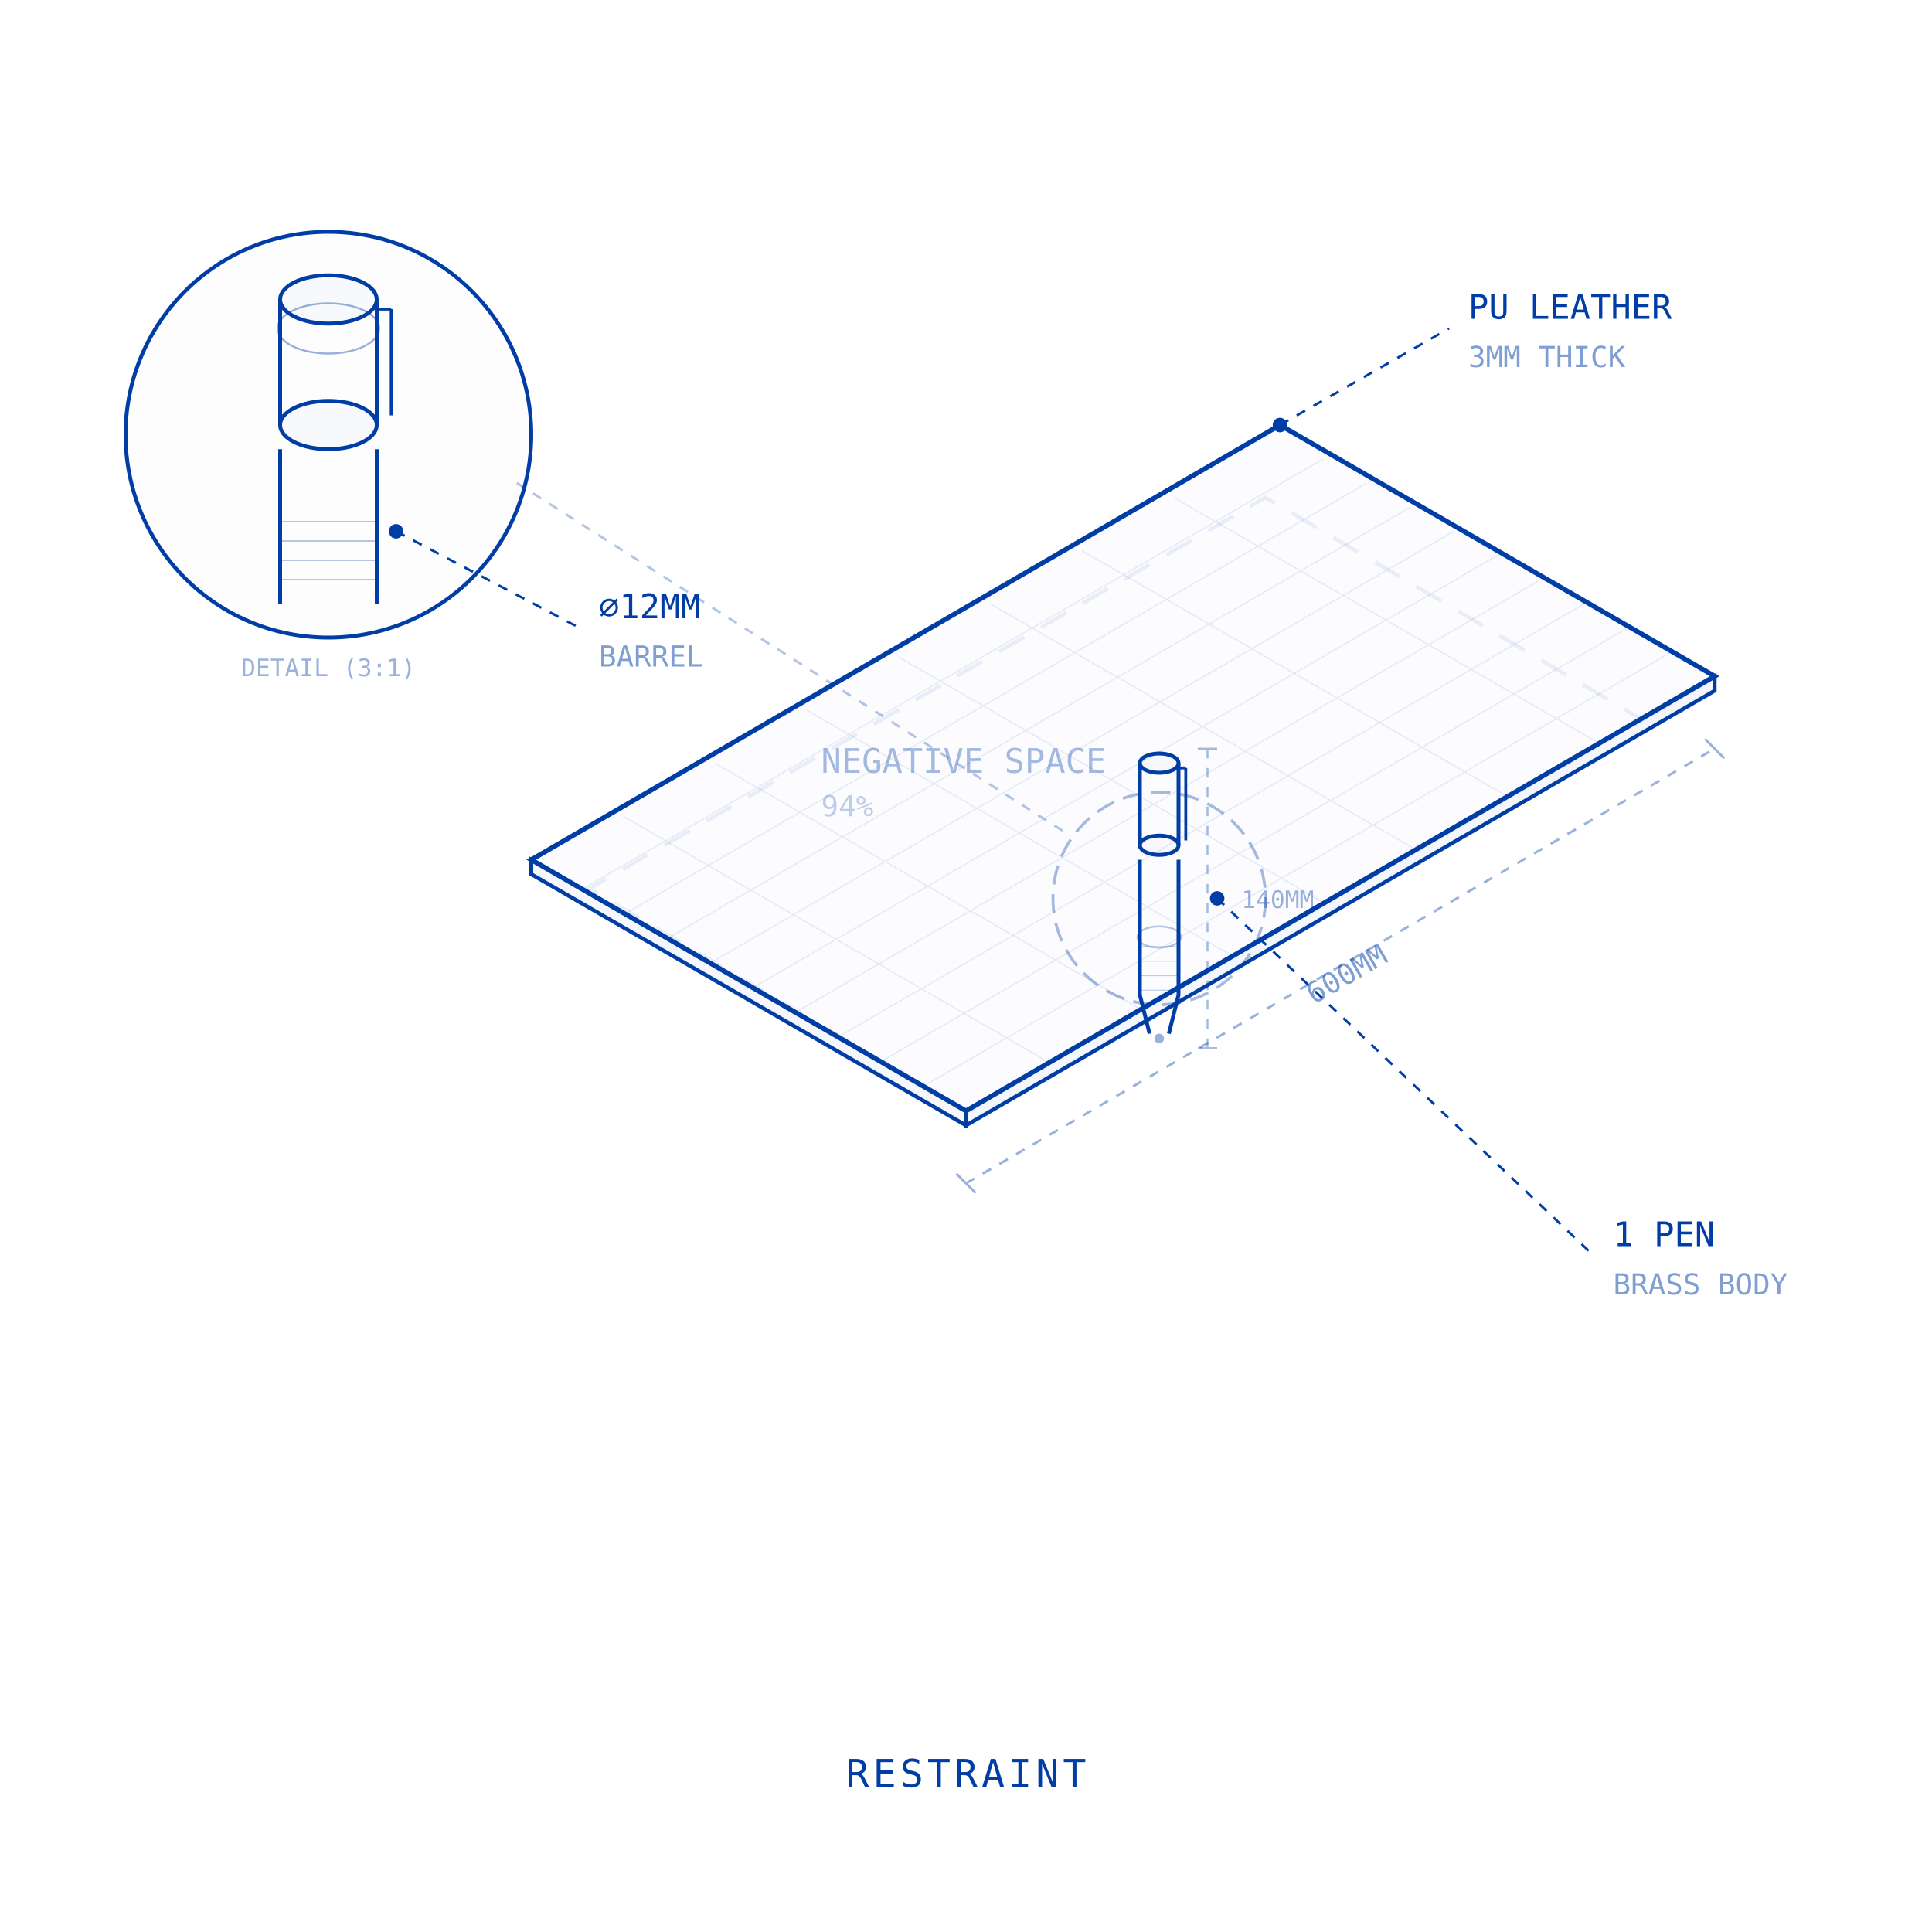
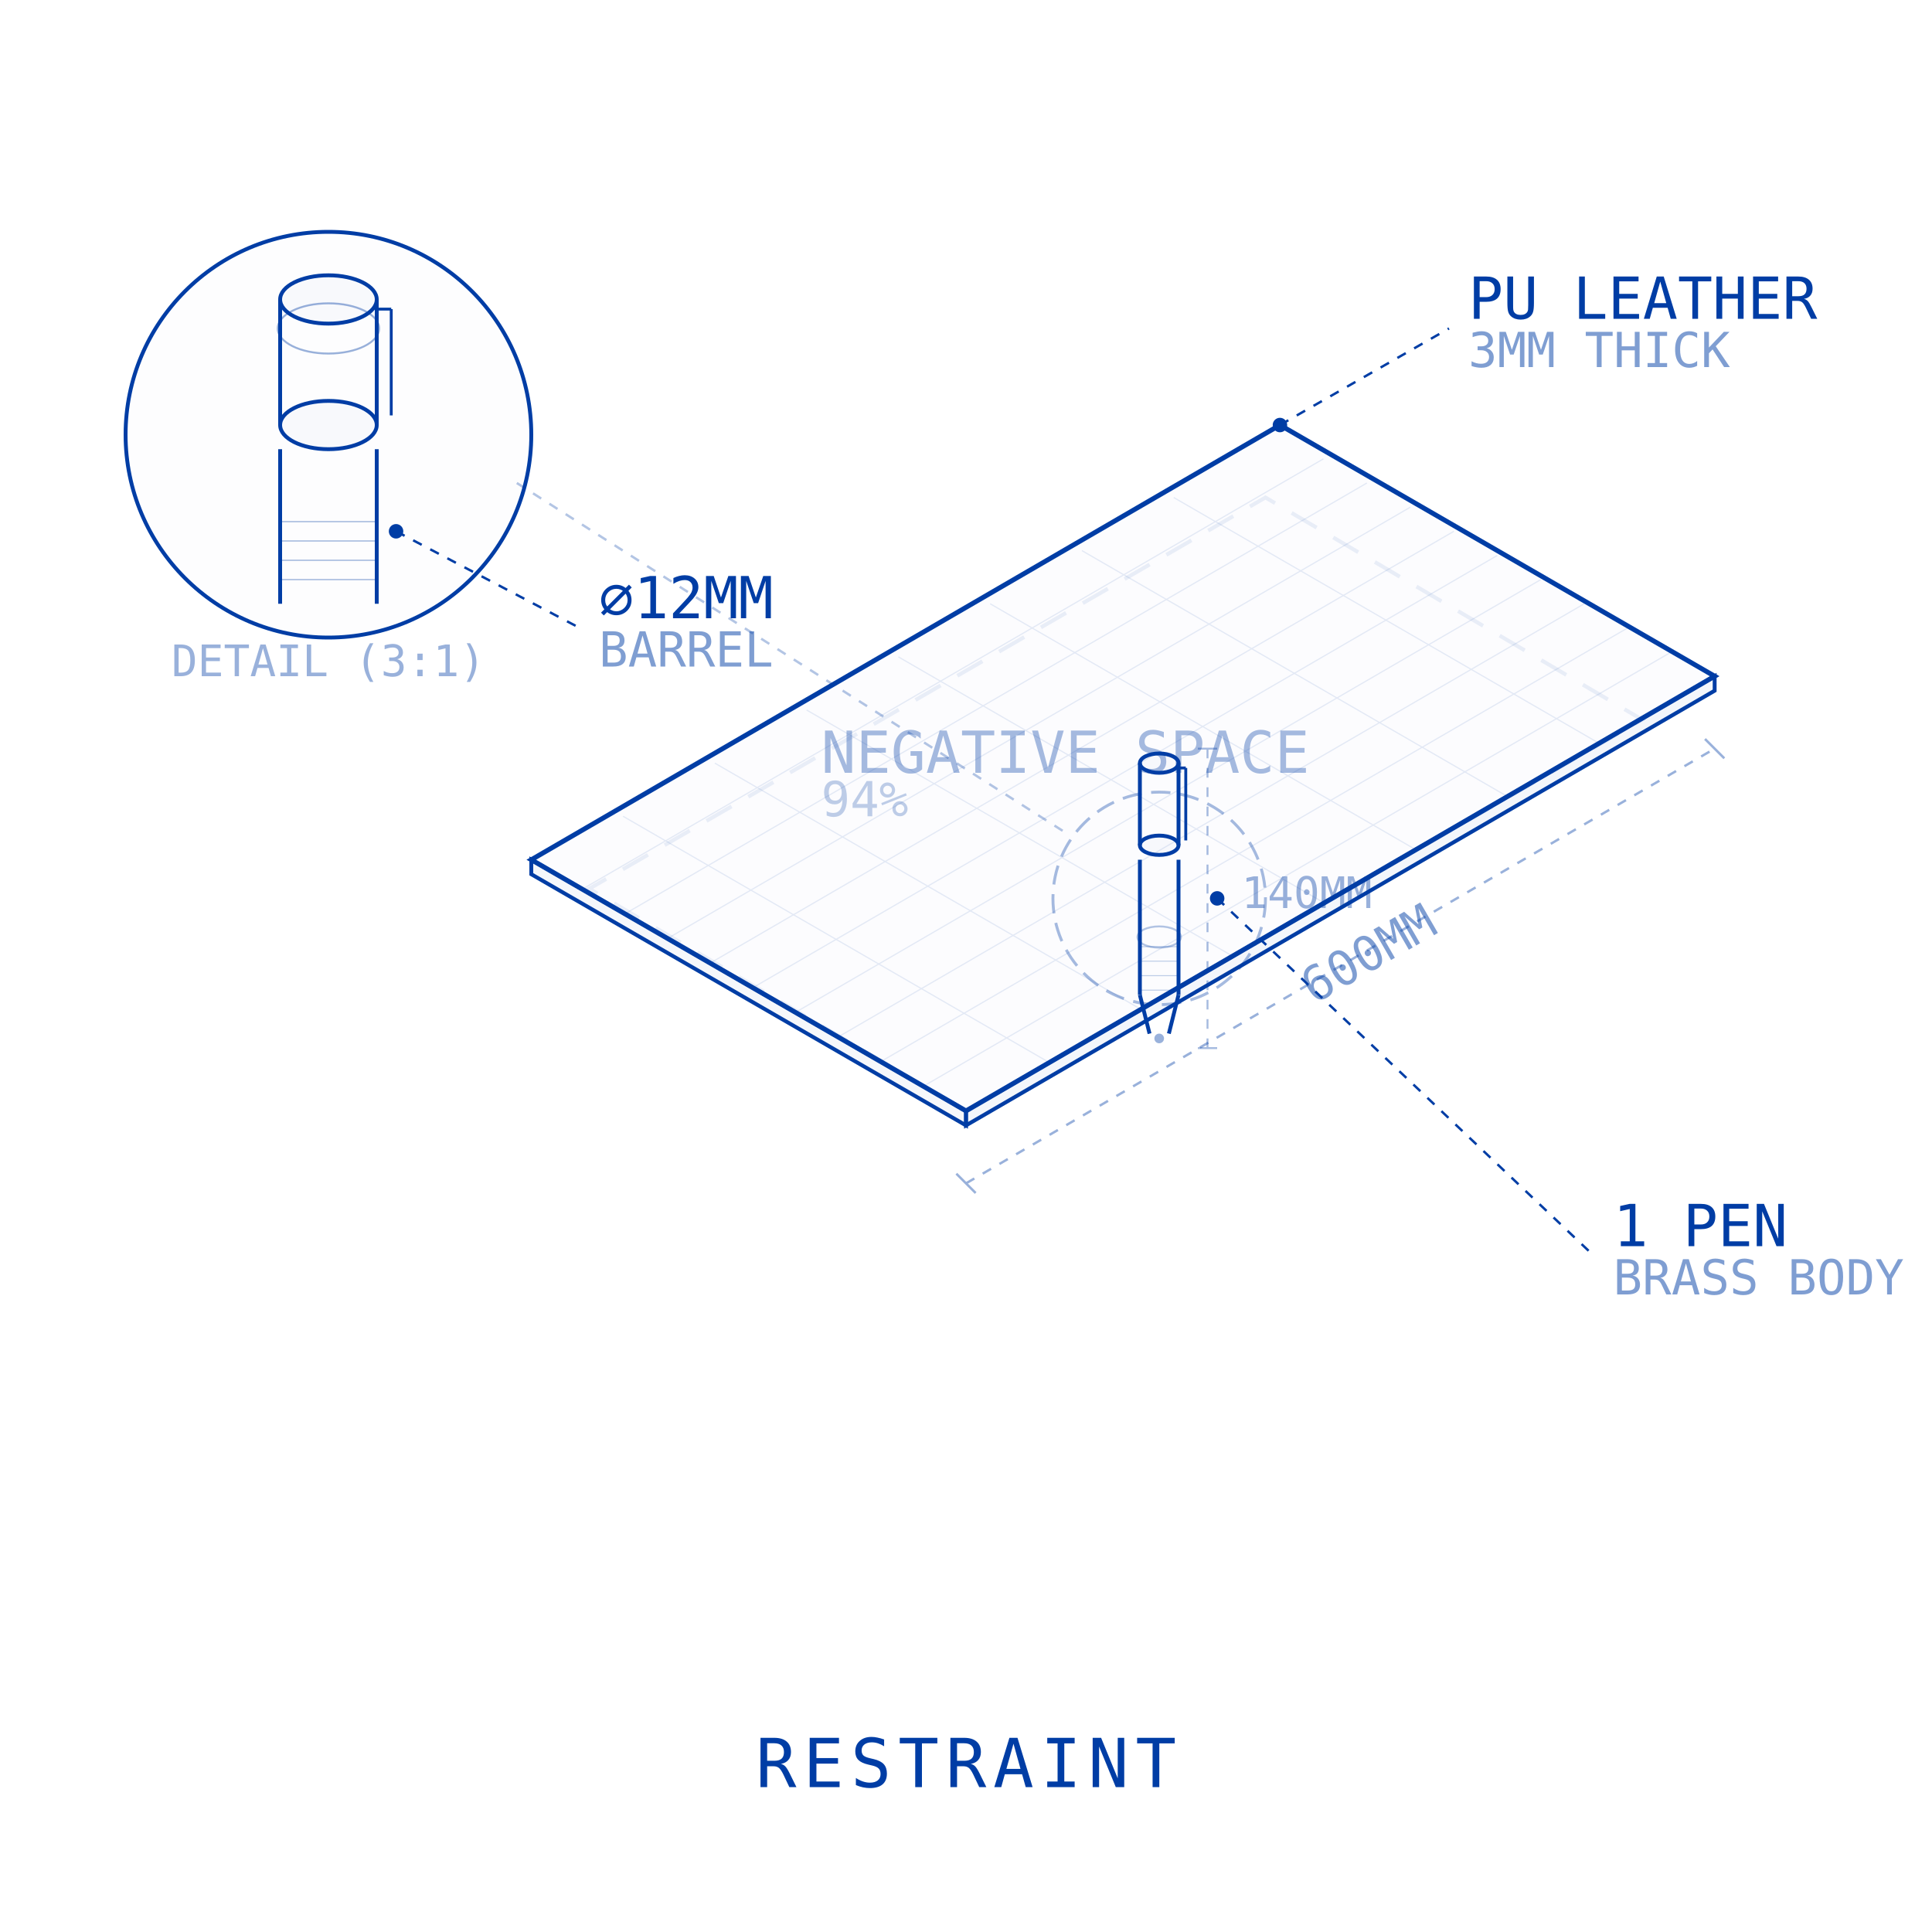
<svg xmlns="http://www.w3.org/2000/svg" viewBox="0 0 400 400" fill="none">
  <defs>
    <clipPath id="restraint-mat-clip">
      <polygon points="200,230 355,140 265,88 110,178" />
    </clipPath>
    <clipPath id="restraint-inset-clip">
      <circle cx="68" cy="90" r="42" />
    </clipPath>
  </defs>
  <g>
    <polygon points="200,230 355,140 265,88 110,178" stroke="#003DA5" stroke-width="1" fill="rgba(0,61,165,0.015)" />
    <g clip-path="url(#restraint-mat-clip)" stroke="#003DA5" stroke-width="0.25" opacity="0.1">
      <line x1="191" y1="225" x2="346" y2="135" />
      <line x1="182" y1="220" x2="337" y2="130" />
      <line x1="173" y1="215" x2="328" y2="125" />
      <line x1="164" y1="210" x2="319" y2="120" />
      <line x1="155" y1="205" x2="310" y2="115" />
      <line x1="146" y1="200" x2="301" y2="110" />
      <line x1="137" y1="195" x2="292" y2="105" />
      <line x1="128" y1="190" x2="283" y2="100" />
      <line x1="119" y1="185" x2="274" y2="95" />
      <line x1="219" y1="221" x2="129" y2="169" />
      <line x1="238" y1="210" x2="148" y2="158" />
      <line x1="257" y1="199" x2="167" y2="147" />
      <line x1="276" y1="188" x2="186" y2="136" />
      <line x1="295" y1="177" x2="205" y2="125" />
      <line x1="314" y1="166" x2="224" y2="114" />
      <line x1="333" y1="155" x2="243" y2="103" />
    </g>
    <polygon points="200,230 355,140 355,143 200,233" stroke="#003DA5" stroke-width="0.8" fill="rgba(0,61,165,0.05)" />
    <polygon points="200,230 110,178 110,181 200,233" stroke="#003DA5" stroke-width="0.8" fill="rgba(0,61,165,0.04)" />
  </g>
  <g>
    <ellipse cx="240" cy="158" rx="4" ry="2" stroke="#003DA5" stroke-width="0.8" fill="rgba(0,61,165,0.02)" />
    <line x1="236" y1="158" x2="236" y2="175" stroke="#003DA5" stroke-width="0.8" />
    <line x1="244" y1="158" x2="244" y2="175" stroke="#003DA5" stroke-width="0.8" />
    <ellipse cx="240" cy="175" rx="4" ry="2" stroke="#003DA5" stroke-width="0.8" fill="rgba(0,61,165,0.02)" />
    <line x1="244" y1="159" x2="245.5" y2="159" stroke="#003DA5" stroke-width="0.6" />
    <line x1="245.5" y1="159" x2="245.5" y2="174" stroke="#003DA5" stroke-width="0.6" />
    <line x1="236" y1="178" x2="236" y2="206" stroke="#003DA5" stroke-width="0.8" />
    <line x1="244" y1="178" x2="244" y2="206" stroke="#003DA5" stroke-width="0.8" />
    <g stroke="#003DA5" stroke-width="0.2" opacity="0.25">
      <line x1="236" y1="196" x2="244" y2="196" />
      <line x1="236" y1="199" x2="244" y2="199" />
      <line x1="236" y1="202" x2="244" y2="202" />
      <line x1="236" y1="205" x2="244" y2="205" />
    </g>
    <ellipse cx="240" cy="194" rx="4.5" ry="2.2" stroke="#003DA5" stroke-width="0.4" fill="none" opacity="0.3" />
    <line x1="236" y1="206" x2="238" y2="214" stroke="#003DA5" stroke-width="0.8" />
    <line x1="244" y1="206" x2="242" y2="214" stroke="#003DA5" stroke-width="0.8" />
    <circle cx="240" cy="215" r="1" fill="#003DA5" opacity="0.4" />
  </g>
  <g>
    <circle cx="240" cy="186" r="22" stroke="#003DA5" stroke-width="0.6" stroke-dasharray="4 2" fill="none" opacity="0.35" />
    <line x1="220" y1="172" x2="107" y2="100" stroke="#003DA5" stroke-width="0.5" stroke-dasharray="2 2" opacity="0.3" />
    <circle cx="68" cy="90" r="42" stroke="#003DA5" stroke-width="0.8" fill="rgba(0,61,165,0.01)" />
    <g clip-path="url(#restraint-inset-clip)">
      <ellipse cx="68" cy="62" rx="10" ry="5" stroke="#003DA5" stroke-width="0.8" fill="rgba(0,61,165,0.02)" />
      <line x1="58" y1="62" x2="58" y2="88" stroke="#003DA5" stroke-width="0.8" />
      <line x1="78" y1="62" x2="78" y2="88" stroke="#003DA5" stroke-width="0.8" />
      <ellipse cx="68" cy="88" rx="10" ry="5" stroke="#003DA5" stroke-width="0.8" fill="rgba(0,61,165,0.02)" />
      <line x1="78" y1="64" x2="81" y2="64" stroke="#003DA5" stroke-width="0.6" />
      <line x1="81" y1="64" x2="81" y2="86" stroke="#003DA5" stroke-width="0.6" />
      <ellipse cx="68" cy="68" rx="10.5" ry="5.2" stroke="#003DA5" stroke-width="0.4" fill="none" opacity="0.4" />
      <line x1="58" y1="93" x2="58" y2="125" stroke="#003DA5" stroke-width="0.8" />
      <line x1="78" y1="93" x2="78" y2="125" stroke="#003DA5" stroke-width="0.8" />
      <g stroke="#003DA5" stroke-width="0.3" opacity="0.3">
        <line x1="58" y1="108" x2="78" y2="108" />
        <line x1="58" y1="112" x2="78" y2="112" />
        <line x1="58" y1="116" x2="78" y2="116" />
        <line x1="58" y1="120" x2="78" y2="120" />
      </g>
    </g>
-     <text x="68" y="140" font-family="'Doto', monospace" font-size="5" fill="#003DA5" text-anchor="middle" opacity="0.4">
+     <text x="68" y="140" font-family="'Doto', monospace" font-size="9" fill="#003DA5" text-anchor="middle" opacity="0.4">
      DETAIL (3:1)
    </text>
  </g>
  <g opacity="0.08">
    <polygon points="200,230 340,149 262,103 122,184" stroke="#003DA5" stroke-width="0.8" stroke-dasharray="6 4" fill="none" />
  </g>
  <g>
    <line x1="252" y1="186" x2="330" y2="260" stroke="#003DA5" stroke-width="0.5" stroke-dasharray="2 2" />
    <circle cx="252" cy="186" r="1.5" fill="#003DA5" />
-     <text x="334" y="258" font-family="'Doto', monospace" font-size="7" fill="#003DA5">
+     <text x="334" y="258" font-family="'Doto', monospace" font-size="12" fill="#003DA5">
      1 PEN
    </text>
-     <text x="334" y="268" font-family="'Doto', monospace" font-size="6" fill="#003DA5" opacity="0.5">
+     <text x="334" y="268" font-family="'Doto', monospace" font-size="10" fill="#003DA5" opacity="0.5">
      BRASS BODY
    </text>
-     <text x="170" y="160" font-family="'Doto', monospace" font-size="7" fill="#003DA5" opacity="0.35">
+     <text x="170" y="160" font-family="'Doto', monospace" font-size="12" fill="#003DA5" opacity="0.35">
      NEGATIVE SPACE
    </text>
-     <text x="170" y="169" font-family="'Doto', monospace" font-size="6" fill="#003DA5" opacity="0.25">
+     <text x="170" y="169" font-family="'Doto', monospace" font-size="10" fill="#003DA5" opacity="0.25">
      94%
    </text>
    <line x1="82" y1="110" x2="120" y2="130" stroke="#003DA5" stroke-width="0.5" stroke-dasharray="2 2" />
    <circle cx="82" cy="110" r="1.5" fill="#003DA5" />
-     <text x="124" y="128" font-family="'Doto', monospace" font-size="7" fill="#003DA5">
+     <text x="124" y="128" font-family="'Doto', monospace" font-size="12" fill="#003DA5">
      ∅12MM
    </text>
-     <text x="124" y="138" font-family="'Doto', monospace" font-size="6" fill="#003DA5" opacity="0.5">
+     <text x="124" y="138" font-family="'Doto', monospace" font-size="10" fill="#003DA5" opacity="0.5">
      BARREL
    </text>
    <line x1="265" y1="88" x2="300" y2="68" stroke="#003DA5" stroke-width="0.5" stroke-dasharray="2 2" />
    <circle cx="265" cy="88" r="1.5" fill="#003DA5" />
-     <text x="304" y="66" font-family="'Doto', monospace" font-size="7" fill="#003DA5">
+     <text x="304" y="66" font-family="'Doto', monospace" font-size="12" fill="#003DA5">
      PU LEATHER
    </text>
-     <text x="304" y="76" font-family="'Doto', monospace" font-size="6" fill="#003DA5" opacity="0.5">
+     <text x="304" y="76" font-family="'Doto', monospace" font-size="10" fill="#003DA5" opacity="0.5">
      3MM THICK
    </text>
  </g>
  <g>
    <g stroke="#003DA5" stroke-width="0.5" opacity="0.4">
      <line x1="200" y1="245" x2="355" y2="155" stroke-dasharray="2 2" />
      <line x1="198" y1="243" x2="202" y2="247" />
      <line x1="353" y1="153" x2="357" y2="157" />
    </g>
-     <text x="272" y="208" font-family="'Doto', monospace" font-size="6" fill="#003DA5" opacity="0.5" transform="rotate(-30, 272, 208)">
+     <text x="272" y="208" font-family="'Doto', monospace" font-size="10" fill="#003DA5" opacity="0.5" transform="rotate(-30, 272, 208)">
      600MM
    </text>
    <g stroke="#003DA5" stroke-width="0.4" opacity="0.35">
      <line x1="250" y1="155" x2="250" y2="217" stroke-dasharray="2 2" />
      <line x1="248" y1="155" x2="252" y2="155" />
      <line x1="248" y1="217" x2="252" y2="217" />
    </g>
-     <text x="257" y="188" font-family="'Doto', monospace" font-size="5" fill="#003DA5" opacity="0.4">
+     <text x="257" y="188" font-family="'Doto', monospace" font-size="9" fill="#003DA5" opacity="0.4">
      140MM
    </text>
  </g>
-   <text x="200" y="370" font-family="'Doto', monospace" font-size="8" fill="#003DA5" text-anchor="middle" letter-spacing="0.1em">
+   <text x="200" y="370" font-family="'Doto', monospace" font-size="14" fill="#003DA5" text-anchor="middle" letter-spacing="0.1em">
    RESTRAINT
  </text>
</svg>
